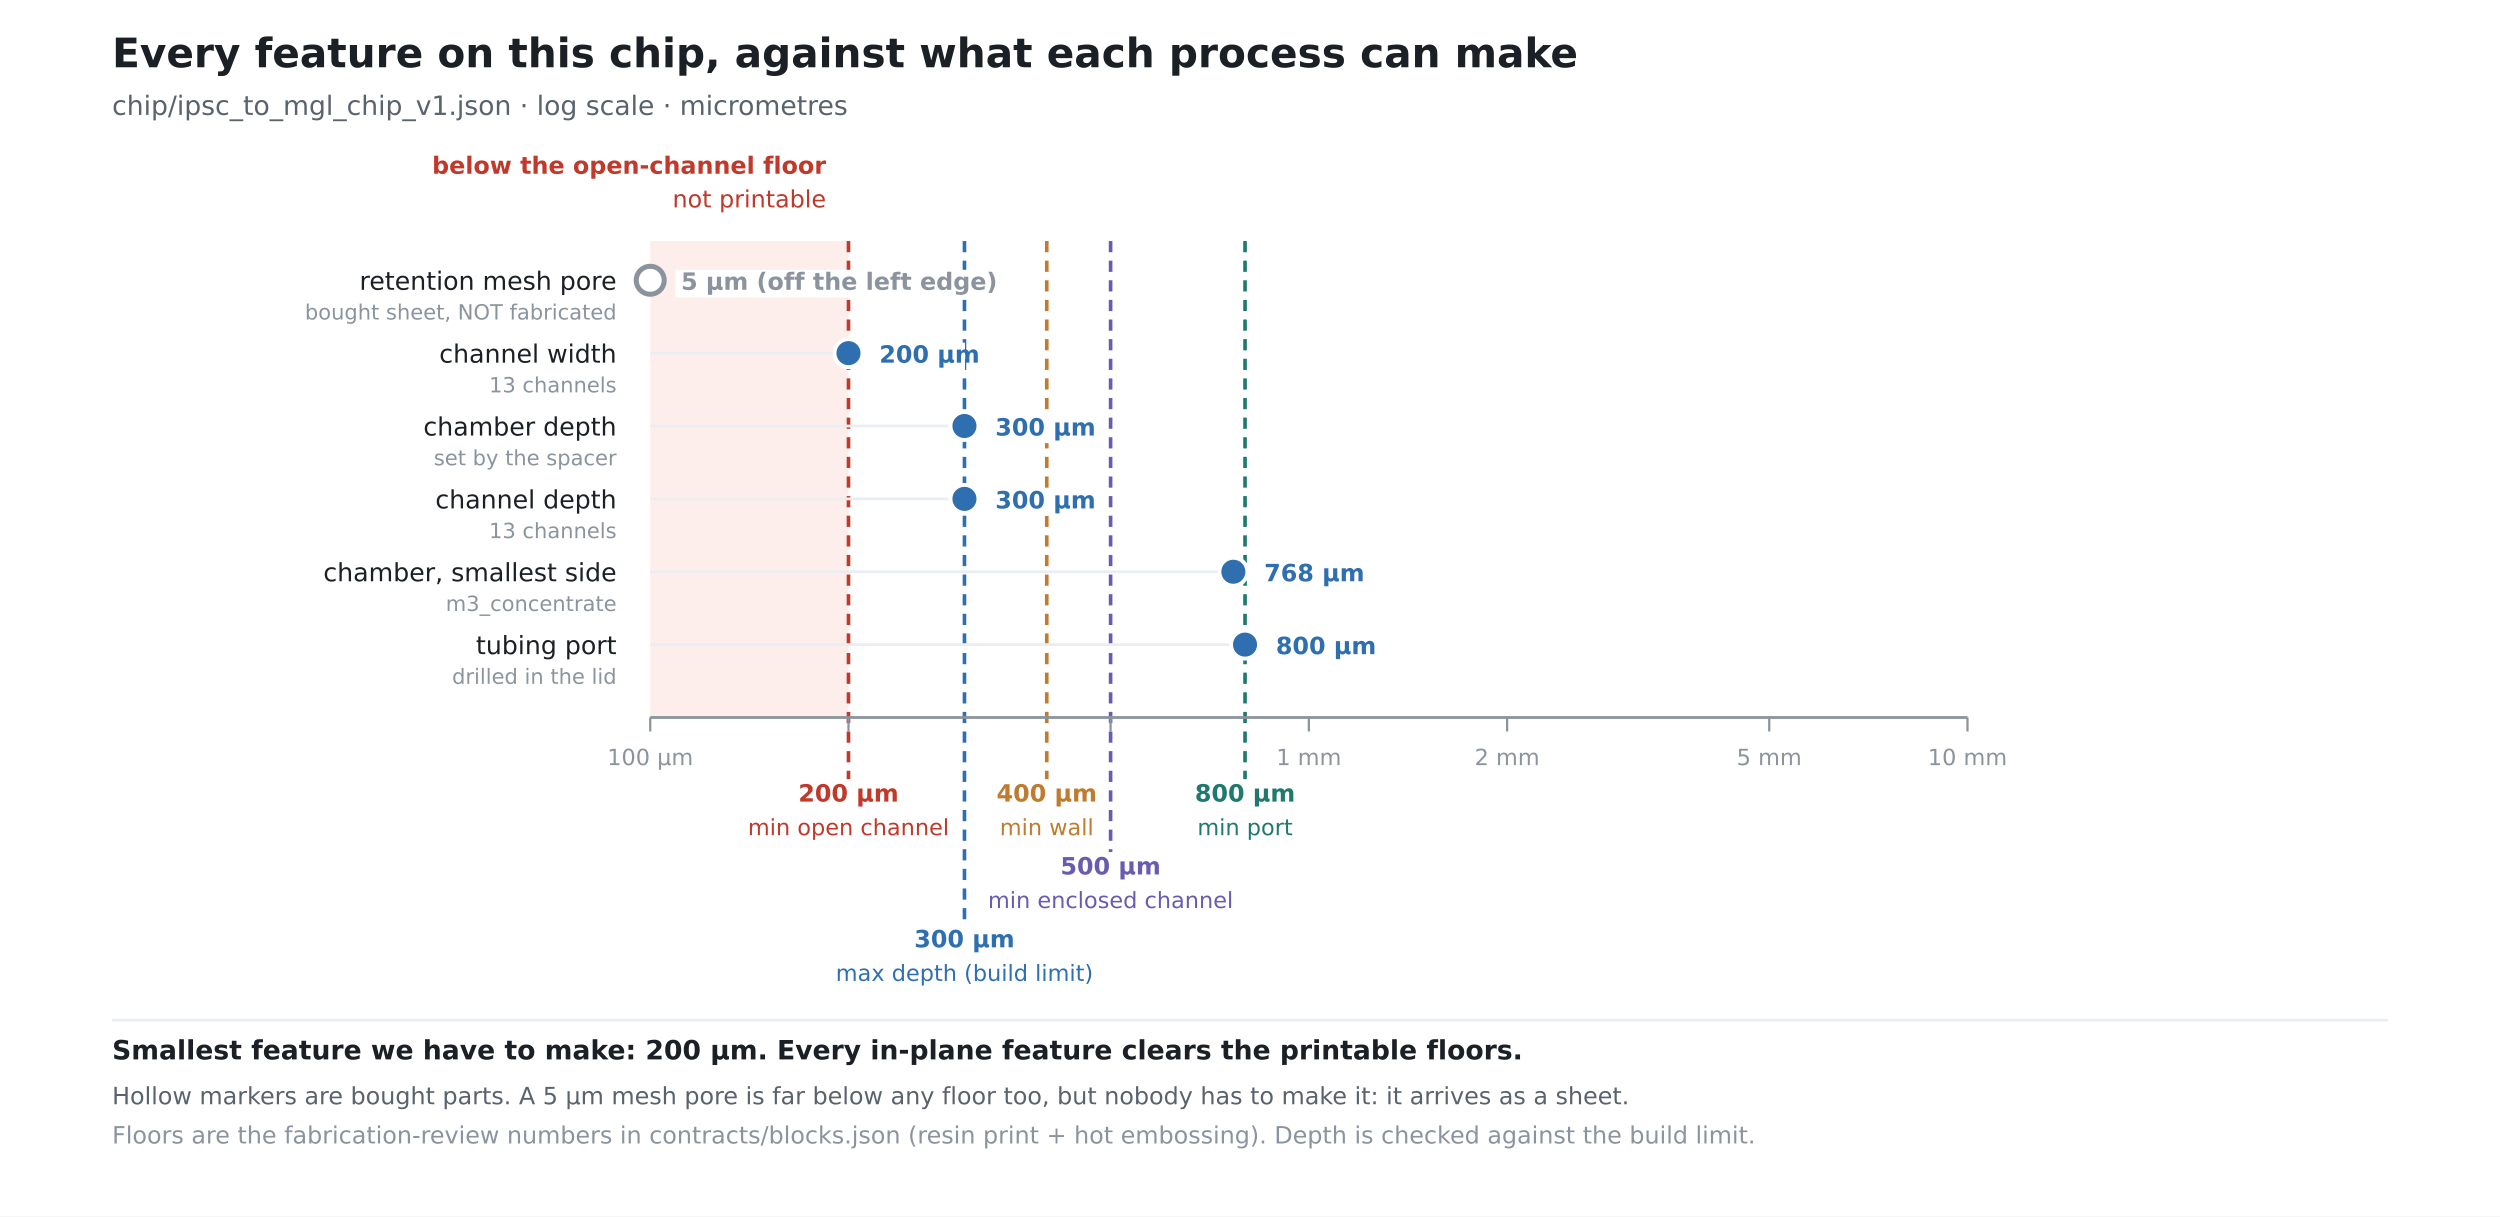
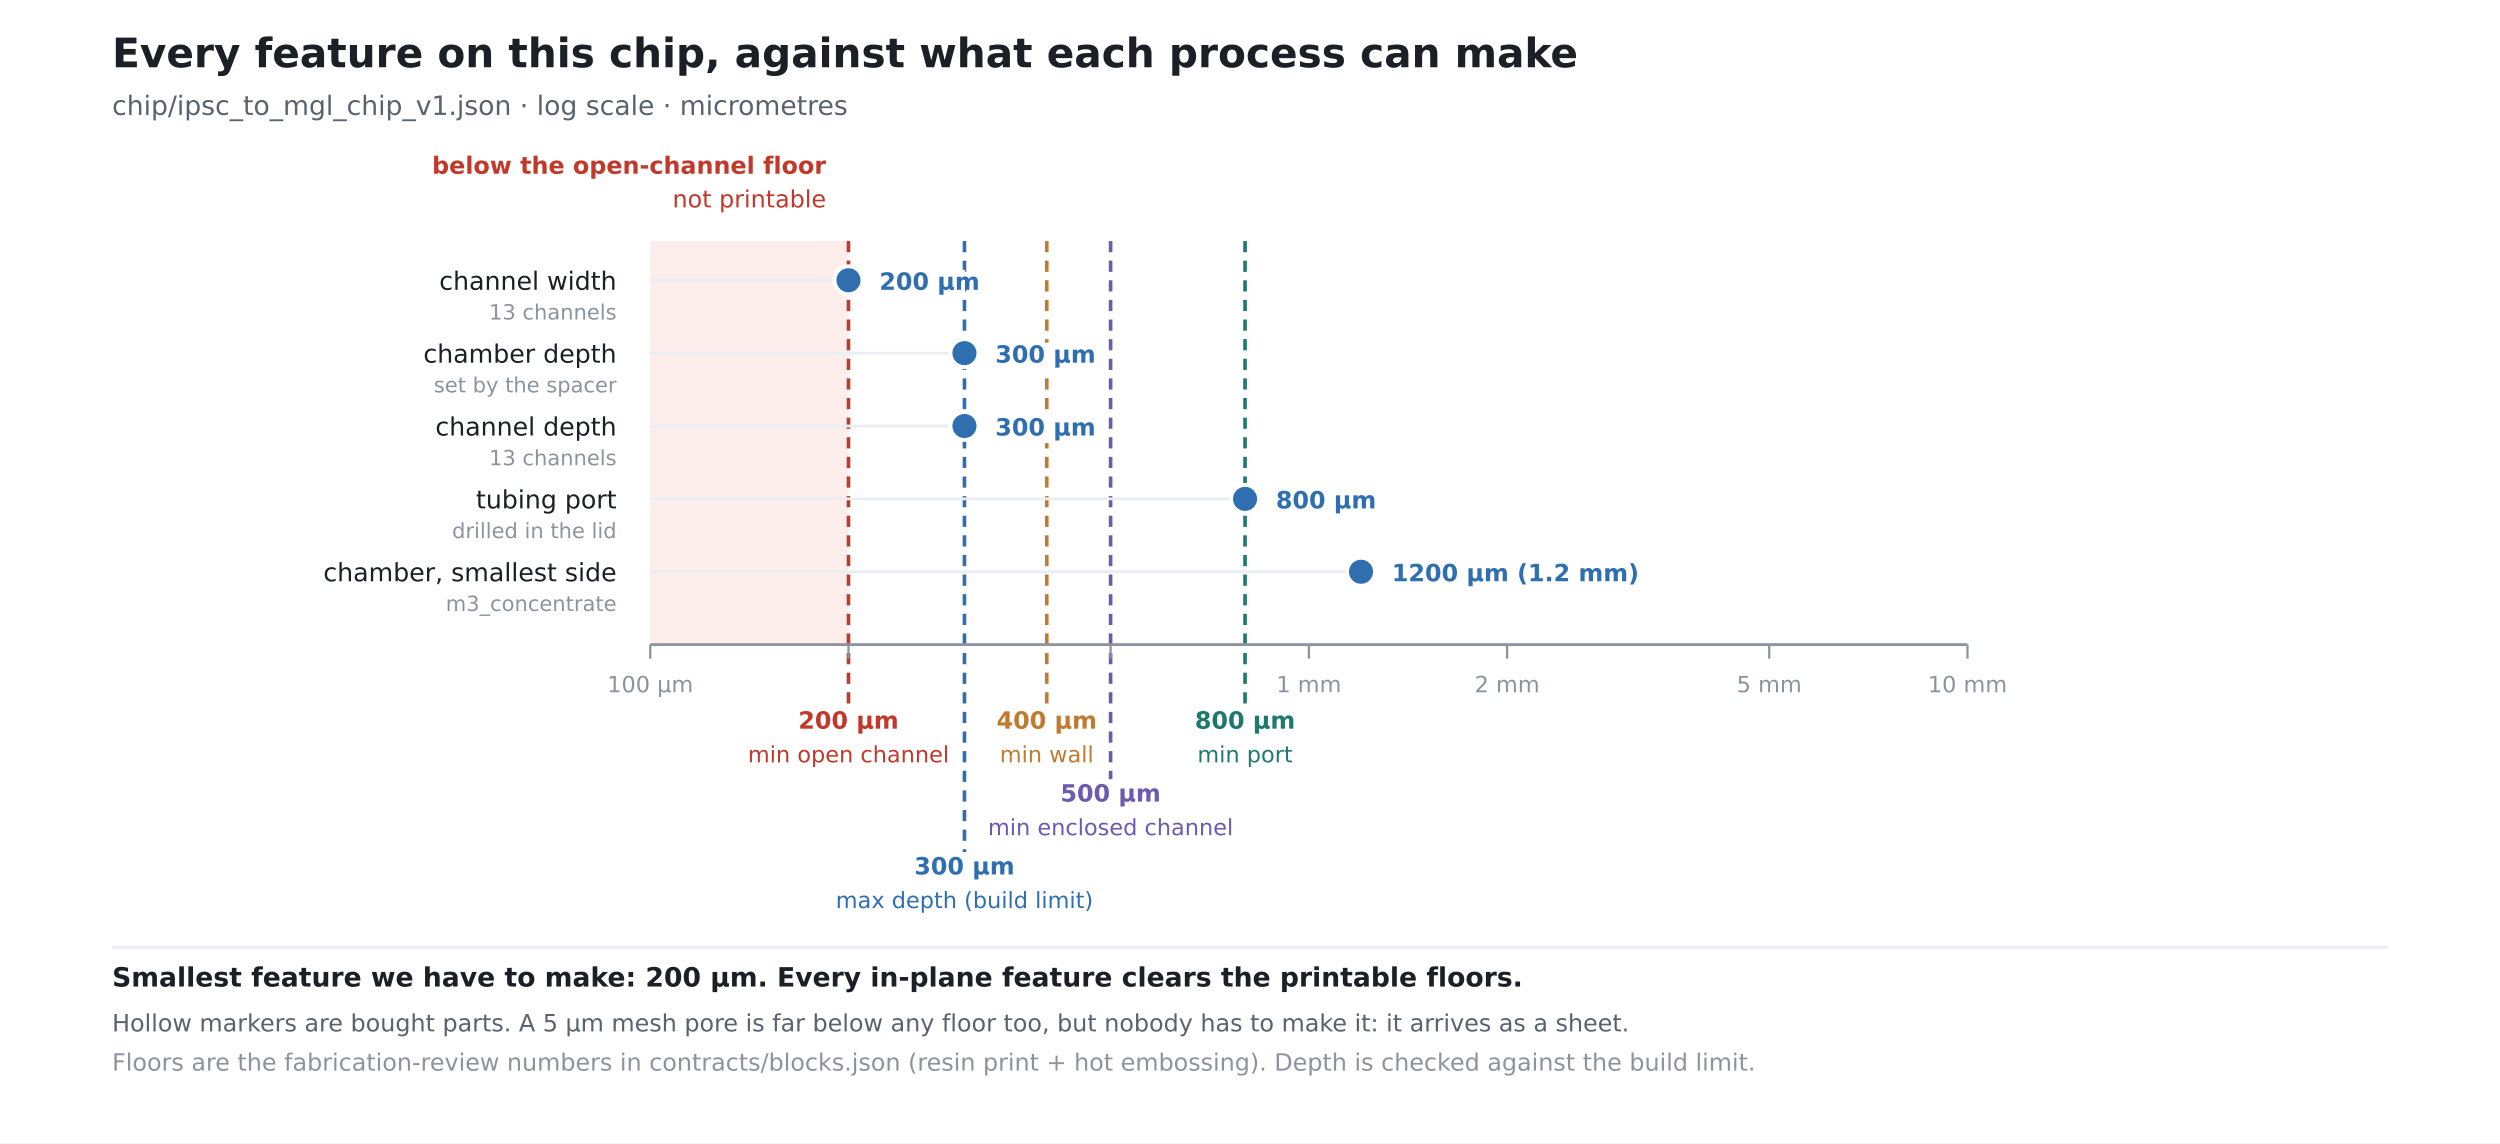
- <svg xmlns="http://www.w3.org/2000/svg" width="892" height="434" viewBox="0 0 892 434" role="img" aria-label="ipsc_to_mgl_chip_v1: feature sizes against the process floors">
-   <rect width="892" height="434" fill="#ffffff" />
+ <svg xmlns="http://www.w3.org/2000/svg" width="892" height="408" viewBox="0 0 892 408" role="img" aria-label="ipsc_to_mgl_chip_v1: feature sizes against the process floors">
+   <rect width="892" height="408" fill="#ffffff" />
  <text x="40" y="24" font-family="DejaVu Sans, Helvetica, Arial, sans-serif" font-size="14.5" fill="#1b2026" text-anchor="start" font-weight="bold">Every feature on this chip, against what each process can make</text>
  <text x="40" y="41" font-family="DejaVu Sans, Helvetica, Arial, sans-serif" font-size="9.5" fill="#5a636d" text-anchor="start">chip/ipsc_to_mgl_chip_v1.json   ·   log scale   ·   micrometres</text>
-   <rect x="232" y="86" width="70.74" height="170" fill="#fdeeec" stroke="none" />
+   <rect x="232" y="86" width="70.74" height="144" fill="#fdeeec" stroke="none" />
  <text x="294.74" y="62" font-family="DejaVu Sans, Helvetica, Arial, sans-serif" font-size="8.5" fill="#c0392b" text-anchor="end" font-weight="bold">below the open-channel floor</text>
  <text x="294.74" y="74" font-family="DejaVu Sans, Helvetica, Arial, sans-serif" font-size="8.5" fill="#c0392b" text-anchor="end">not printable</text>
-   <line x1="302.74" y1="86" x2="302.74" y2="278" stroke="#c0392b" stroke-width="1.3" stroke-dasharray="4 3" />
-   <text x="302.74" y="286" font-family="DejaVu Sans, Helvetica, Arial, sans-serif" font-size="8.5" fill="#c0392b" text-anchor="middle" font-weight="bold">200 µm</text>
-   <text x="302.74" y="298" font-family="DejaVu Sans, Helvetica, Arial, sans-serif" font-size="8" fill="#c0392b" text-anchor="middle">min open channel</text>
-   <line x1="373.48" y1="86" x2="373.48" y2="278" stroke="#bf7b2f" stroke-width="1.3" stroke-dasharray="4 3" />
-   <text x="373.48" y="286" font-family="DejaVu Sans, Helvetica, Arial, sans-serif" font-size="8.5" fill="#bf7b2f" text-anchor="middle" font-weight="bold">400 µm</text>
-   <text x="373.48" y="298" font-family="DejaVu Sans, Helvetica, Arial, sans-serif" font-size="8" fill="#bf7b2f" text-anchor="middle">min wall</text>
-   <line x1="396.26" y1="86" x2="396.26" y2="304" stroke="#6b5bb0" stroke-width="1.3" stroke-dasharray="4 3" />
-   <text x="396.26" y="312" font-family="DejaVu Sans, Helvetica, Arial, sans-serif" font-size="8.5" fill="#6b5bb0" text-anchor="middle" font-weight="bold">500 µm</text>
-   <text x="396.26" y="324" font-family="DejaVu Sans, Helvetica, Arial, sans-serif" font-size="8" fill="#6b5bb0" text-anchor="middle">min enclosed channel</text>
-   <line x1="444.23" y1="86" x2="444.23" y2="278" stroke="#1f7a6d" stroke-width="1.3" stroke-dasharray="4 3" />
-   <text x="444.23" y="286" font-family="DejaVu Sans, Helvetica, Arial, sans-serif" font-size="8.5" fill="#1f7a6d" text-anchor="middle" font-weight="bold">800 µm</text>
-   <text x="444.23" y="298" font-family="DejaVu Sans, Helvetica, Arial, sans-serif" font-size="8" fill="#1f7a6d" text-anchor="middle">min port</text>
-   <line x1="344.12" y1="86" x2="344.12" y2="330" stroke="#2f6fb0" stroke-width="1.3" stroke-dasharray="4 3" />
-   <text x="344.12" y="338" font-family="DejaVu Sans, Helvetica, Arial, sans-serif" font-size="8.5" fill="#2f6fb0" text-anchor="middle" font-weight="bold">300 µm</text>
-   <text x="344.12" y="350" font-family="DejaVu Sans, Helvetica, Arial, sans-serif" font-size="8" fill="#2f6fb0" text-anchor="middle">max depth (build limit)</text>
-   <line x1="232" y1="256" x2="232" y2="261" stroke="#8b949e" stroke-width="0.8" />
-   <text x="232" y="273" font-family="DejaVu Sans, Helvetica, Arial, sans-serif" font-size="8" fill="#8b949e" text-anchor="middle">100 µm</text>
-   <line x1="302.74" y1="256" x2="302.74" y2="261" stroke="#8b949e" stroke-width="0.8" />
-   <line x1="396.26" y1="256" x2="396.26" y2="261" stroke="#8b949e" stroke-width="0.8" />
-   <line x1="467" y1="256" x2="467" y2="261" stroke="#8b949e" stroke-width="0.8" />
-   <text x="467" y="273" font-family="DejaVu Sans, Helvetica, Arial, sans-serif" font-size="8" fill="#8b949e" text-anchor="middle">1 mm</text>
-   <line x1="537.74" y1="256" x2="537.74" y2="261" stroke="#8b949e" stroke-width="0.8" />
-   <text x="537.74" y="273" font-family="DejaVu Sans, Helvetica, Arial, sans-serif" font-size="8" fill="#8b949e" text-anchor="middle">2 mm</text>
-   <line x1="631.26" y1="256" x2="631.26" y2="261" stroke="#8b949e" stroke-width="0.8" />
-   <text x="631.26" y="273" font-family="DejaVu Sans, Helvetica, Arial, sans-serif" font-size="8" fill="#8b949e" text-anchor="middle">5 mm</text>
-   <line x1="702" y1="256" x2="702" y2="261" stroke="#8b949e" stroke-width="0.8" />
-   <text x="702" y="273" font-family="DejaVu Sans, Helvetica, Arial, sans-serif" font-size="8" fill="#8b949e" text-anchor="middle">10 mm</text>
-   <line x1="232" y1="256" x2="702" y2="256" stroke="#8b949e" stroke-width="1" />
-   <line x1="232" y1="100" x2="232" y2="100" stroke="#eaeef2" stroke-width="1" />
-   <circle cx="232" cy="100" r="5" fill="#ffffff" stroke="#8b949e" stroke-width="1.8" />
-   <text x="220" y="103.4" font-family="DejaVu Sans, Helvetica, Arial, sans-serif" font-size="9" fill="#1b2026" text-anchor="end">retention mesh pore</text>
-   <text x="220" y="114" font-family="DejaVu Sans, Helvetica, Arial, sans-serif" font-size="7.5" fill="#8b949e" text-anchor="end">bought sheet, NOT fabricated</text>
-   <rect x="241" y="96.26" width="123" height="9.86" fill="#ffffff" stroke="none" />
-   <text x="243" y="103.4" font-family="DejaVu Sans, Helvetica, Arial, sans-serif" font-size="8.5" fill="#8b949e" text-anchor="start" font-weight="bold">5 µm  (off the left edge)</text>
-   <line x1="232" y1="126" x2="302.74" y2="126" stroke="#eaeef2" stroke-width="1" />
-   <circle cx="302.74" cy="126" r="5" fill="#2f6fb0" stroke="#ffffff" stroke-width="1.4" />
-   <text x="220" y="129.4" font-family="DejaVu Sans, Helvetica, Arial, sans-serif" font-size="9" fill="#1b2026" text-anchor="end">channel width</text>
-   <text x="220" y="140" font-family="DejaVu Sans, Helvetica, Arial, sans-serif" font-size="7.5" fill="#8b949e" text-anchor="end">13 channels</text>
-   <rect x="311.74" y="122.26" width="32.56" height="9.86" fill="#ffffff" stroke="none" />
-   <text x="313.74" y="129.4" font-family="DejaVu Sans, Helvetica, Arial, sans-serif" font-size="8.5" fill="#2f6fb0" text-anchor="start" font-weight="bold">200 µm</text>
+   <line x1="302.74" y1="86" x2="302.74" y2="252" stroke="#c0392b" stroke-width="1.3" stroke-dasharray="4 3" />
+   <text x="302.74" y="260" font-family="DejaVu Sans, Helvetica, Arial, sans-serif" font-size="8.5" fill="#c0392b" text-anchor="middle" font-weight="bold">200 µm</text>
+   <text x="302.74" y="272" font-family="DejaVu Sans, Helvetica, Arial, sans-serif" font-size="8" fill="#c0392b" text-anchor="middle">min open channel</text>
+   <line x1="373.48" y1="86" x2="373.48" y2="252" stroke="#bf7b2f" stroke-width="1.3" stroke-dasharray="4 3" />
+   <text x="373.48" y="260" font-family="DejaVu Sans, Helvetica, Arial, sans-serif" font-size="8.5" fill="#bf7b2f" text-anchor="middle" font-weight="bold">400 µm</text>
+   <text x="373.48" y="272" font-family="DejaVu Sans, Helvetica, Arial, sans-serif" font-size="8" fill="#bf7b2f" text-anchor="middle">min wall</text>
+   <line x1="396.26" y1="86" x2="396.26" y2="278" stroke="#6b5bb0" stroke-width="1.3" stroke-dasharray="4 3" />
+   <text x="396.26" y="286" font-family="DejaVu Sans, Helvetica, Arial, sans-serif" font-size="8.5" fill="#6b5bb0" text-anchor="middle" font-weight="bold">500 µm</text>
+   <text x="396.26" y="298" font-family="DejaVu Sans, Helvetica, Arial, sans-serif" font-size="8" fill="#6b5bb0" text-anchor="middle">min enclosed channel</text>
+   <line x1="444.23" y1="86" x2="444.23" y2="252" stroke="#1f7a6d" stroke-width="1.3" stroke-dasharray="4 3" />
+   <text x="444.23" y="260" font-family="DejaVu Sans, Helvetica, Arial, sans-serif" font-size="8.5" fill="#1f7a6d" text-anchor="middle" font-weight="bold">800 µm</text>
+   <text x="444.23" y="272" font-family="DejaVu Sans, Helvetica, Arial, sans-serif" font-size="8" fill="#1f7a6d" text-anchor="middle">min port</text>
+   <line x1="344.12" y1="86" x2="344.12" y2="304" stroke="#2f6fb0" stroke-width="1.3" stroke-dasharray="4 3" />
+   <text x="344.12" y="312" font-family="DejaVu Sans, Helvetica, Arial, sans-serif" font-size="8.5" fill="#2f6fb0" text-anchor="middle" font-weight="bold">300 µm</text>
+   <text x="344.12" y="324" font-family="DejaVu Sans, Helvetica, Arial, sans-serif" font-size="8" fill="#2f6fb0" text-anchor="middle">max depth (build limit)</text>
+   <line x1="232" y1="230" x2="232" y2="235" stroke="#8b949e" stroke-width="0.8" />
+   <text x="232" y="247" font-family="DejaVu Sans, Helvetica, Arial, sans-serif" font-size="8" fill="#8b949e" text-anchor="middle">100 µm</text>
+   <line x1="302.74" y1="230" x2="302.74" y2="235" stroke="#8b949e" stroke-width="0.8" />
+   <line x1="396.26" y1="230" x2="396.26" y2="235" stroke="#8b949e" stroke-width="0.8" />
+   <line x1="467" y1="230" x2="467" y2="235" stroke="#8b949e" stroke-width="0.8" />
+   <text x="467" y="247" font-family="DejaVu Sans, Helvetica, Arial, sans-serif" font-size="8" fill="#8b949e" text-anchor="middle">1 mm</text>
+   <line x1="537.74" y1="230" x2="537.74" y2="235" stroke="#8b949e" stroke-width="0.8" />
+   <text x="537.74" y="247" font-family="DejaVu Sans, Helvetica, Arial, sans-serif" font-size="8" fill="#8b949e" text-anchor="middle">2 mm</text>
+   <line x1="631.26" y1="230" x2="631.26" y2="235" stroke="#8b949e" stroke-width="0.8" />
+   <text x="631.26" y="247" font-family="DejaVu Sans, Helvetica, Arial, sans-serif" font-size="8" fill="#8b949e" text-anchor="middle">5 mm</text>
+   <line x1="702" y1="230" x2="702" y2="235" stroke="#8b949e" stroke-width="0.8" />
+   <text x="702" y="247" font-family="DejaVu Sans, Helvetica, Arial, sans-serif" font-size="8" fill="#8b949e" text-anchor="middle">10 mm</text>
+   <line x1="232" y1="230" x2="702" y2="230" stroke="#8b949e" stroke-width="1" />
+   <line x1="232" y1="100" x2="302.74" y2="100" stroke="#eaeef2" stroke-width="1" />
+   <circle cx="302.74" cy="100" r="5" fill="#2f6fb0" stroke="#ffffff" stroke-width="1.4" />
+   <text x="220" y="103.4" font-family="DejaVu Sans, Helvetica, Arial, sans-serif" font-size="9" fill="#1b2026" text-anchor="end">channel width</text>
+   <text x="220" y="114" font-family="DejaVu Sans, Helvetica, Arial, sans-serif" font-size="7.5" fill="#8b949e" text-anchor="end">13 channels</text>
+   <rect x="311.74" y="96.26" width="32.56" height="9.86" fill="#ffffff" stroke="none" />
+   <text x="313.74" y="103.4" font-family="DejaVu Sans, Helvetica, Arial, sans-serif" font-size="8.5" fill="#2f6fb0" text-anchor="start" font-weight="bold">200 µm</text>
+   <line x1="232" y1="126" x2="344.12" y2="126" stroke="#eaeef2" stroke-width="1" />
+   <circle cx="344.12" cy="126" r="5" fill="#2f6fb0" stroke="#ffffff" stroke-width="1.4" />
+   <text x="220" y="129.4" font-family="DejaVu Sans, Helvetica, Arial, sans-serif" font-size="9" fill="#1b2026" text-anchor="end">chamber depth</text>
+   <text x="220" y="140" font-family="DejaVu Sans, Helvetica, Arial, sans-serif" font-size="7.5" fill="#8b949e" text-anchor="end">set by the spacer</text>
+   <rect x="353.12" y="122.26" width="32.56" height="9.86" fill="#ffffff" stroke="none" />
+   <text x="355.12" y="129.4" font-family="DejaVu Sans, Helvetica, Arial, sans-serif" font-size="8.5" fill="#2f6fb0" text-anchor="start" font-weight="bold">300 µm</text>
  <line x1="232" y1="152" x2="344.12" y2="152" stroke="#eaeef2" stroke-width="1" />
  <circle cx="344.12" cy="152" r="5" fill="#2f6fb0" stroke="#ffffff" stroke-width="1.4" />
-   <text x="220" y="155.4" font-family="DejaVu Sans, Helvetica, Arial, sans-serif" font-size="9" fill="#1b2026" text-anchor="end">chamber depth</text>
-   <text x="220" y="166" font-family="DejaVu Sans, Helvetica, Arial, sans-serif" font-size="7.5" fill="#8b949e" text-anchor="end">set by the spacer</text>
+   <text x="220" y="155.4" font-family="DejaVu Sans, Helvetica, Arial, sans-serif" font-size="9" fill="#1b2026" text-anchor="end">channel depth</text>
+   <text x="220" y="166" font-family="DejaVu Sans, Helvetica, Arial, sans-serif" font-size="7.5" fill="#8b949e" text-anchor="end">13 channels</text>
  <rect x="353.12" y="148.26" width="32.56" height="9.86" fill="#ffffff" stroke="none" />
  <text x="355.12" y="155.4" font-family="DejaVu Sans, Helvetica, Arial, sans-serif" font-size="8.5" fill="#2f6fb0" text-anchor="start" font-weight="bold">300 µm</text>
-   <line x1="232" y1="178" x2="344.12" y2="178" stroke="#eaeef2" stroke-width="1" />
-   <circle cx="344.12" cy="178" r="5" fill="#2f6fb0" stroke="#ffffff" stroke-width="1.4" />
-   <text x="220" y="181.4" font-family="DejaVu Sans, Helvetica, Arial, sans-serif" font-size="9" fill="#1b2026" text-anchor="end">channel depth</text>
-   <text x="220" y="192" font-family="DejaVu Sans, Helvetica, Arial, sans-serif" font-size="7.5" fill="#8b949e" text-anchor="end">13 channels</text>
-   <rect x="353.12" y="174.26" width="32.56" height="9.86" fill="#ffffff" stroke="none" />
-   <text x="355.12" y="181.4" font-family="DejaVu Sans, Helvetica, Arial, sans-serif" font-size="8.5" fill="#2f6fb0" text-anchor="start" font-weight="bold">300 µm</text>
-   <line x1="232" y1="204" x2="440.06" y2="204" stroke="#eaeef2" stroke-width="1" />
-   <circle cx="440.06" cy="204" r="5" fill="#2f6fb0" stroke="#ffffff" stroke-width="1.4" />
+   <line x1="232" y1="178" x2="444.23" y2="178" stroke="#eaeef2" stroke-width="1" />
+   <circle cx="444.23" cy="178" r="5" fill="#2f6fb0" stroke="#ffffff" stroke-width="1.4" />
+   <text x="220" y="181.4" font-family="DejaVu Sans, Helvetica, Arial, sans-serif" font-size="9" fill="#1b2026" text-anchor="end">tubing port</text>
+   <text x="220" y="192" font-family="DejaVu Sans, Helvetica, Arial, sans-serif" font-size="7.5" fill="#8b949e" text-anchor="end">drilled in the lid</text>
+   <rect x="453.23" y="174.26" width="32.56" height="9.86" fill="#ffffff" stroke="none" />
+   <text x="455.23" y="181.4" font-family="DejaVu Sans, Helvetica, Arial, sans-serif" font-size="8.5" fill="#2f6fb0" text-anchor="start" font-weight="bold">800 µm</text>
+   <line x1="232" y1="204" x2="485.61" y2="204" stroke="#eaeef2" stroke-width="1" />
+   <circle cx="485.61" cy="204" r="5" fill="#2f6fb0" stroke="#ffffff" stroke-width="1.4" />
  <text x="220" y="207.4" font-family="DejaVu Sans, Helvetica, Arial, sans-serif" font-size="9" fill="#1b2026" text-anchor="end">chamber, smallest side</text>
  <text x="220" y="218" font-family="DejaVu Sans, Helvetica, Arial, sans-serif" font-size="7.5" fill="#8b949e" text-anchor="end">m3_concentrate</text>
-   <rect x="449.06" y="200.26" width="32.56" height="9.86" fill="#ffffff" stroke="none" />
-   <text x="451.06" y="207.4" font-family="DejaVu Sans, Helvetica, Arial, sans-serif" font-size="8.5" fill="#2f6fb0" text-anchor="start" font-weight="bold">768 µm</text>
-   <line x1="232" y1="230" x2="444.23" y2="230" stroke="#eaeef2" stroke-width="1" />
-   <circle cx="444.23" cy="230" r="5" fill="#2f6fb0" stroke="#ffffff" stroke-width="1.4" />
-   <text x="220" y="233.4" font-family="DejaVu Sans, Helvetica, Arial, sans-serif" font-size="9" fill="#1b2026" text-anchor="end">tubing port</text>
-   <text x="220" y="244" font-family="DejaVu Sans, Helvetica, Arial, sans-serif" font-size="7.5" fill="#8b949e" text-anchor="end">drilled in the lid</text>
-   <rect x="453.23" y="226.26" width="32.56" height="9.86" fill="#ffffff" stroke="none" />
-   <text x="455.23" y="233.4" font-family="DejaVu Sans, Helvetica, Arial, sans-serif" font-size="8.5" fill="#2f6fb0" text-anchor="start" font-weight="bold">800 µm</text>
-   <line x1="40" y1="364" x2="852" y2="364" stroke="#eaeef2" stroke-width="1" />
-   <text x="40" y="378" font-family="DejaVu Sans, Helvetica, Arial, sans-serif" font-size="9.5" fill="#1b2026" text-anchor="start" font-weight="bold">Smallest feature we have to make: 200 µm. Every in-plane feature clears the printable floors.</text>
-   <text x="40" y="394" font-family="DejaVu Sans, Helvetica, Arial, sans-serif" font-size="8.5" fill="#5a636d" text-anchor="start">Hollow markers are bought parts. A 5 µm mesh pore is far below any floor too, but nobody has to make it: it arrives as a sheet.</text>
-   <text x="40" y="408" font-family="DejaVu Sans, Helvetica, Arial, sans-serif" font-size="8.5" fill="#8b949e" text-anchor="start">Floors are the fabrication-review numbers in contracts/blocks.json (resin print + hot embossing). Depth is checked against the build limit.</text>
+   <rect x="494.61" y="200.26" width="84.92" height="9.86" fill="#ffffff" stroke="none" />
+   <text x="496.61" y="207.4" font-family="DejaVu Sans, Helvetica, Arial, sans-serif" font-size="8.5" fill="#2f6fb0" text-anchor="start" font-weight="bold">1200 µm  (1.2 mm)</text>
+   <line x1="40" y1="338" x2="852" y2="338" stroke="#eaeef2" stroke-width="1" />
+   <text x="40" y="352" font-family="DejaVu Sans, Helvetica, Arial, sans-serif" font-size="9.5" fill="#1b2026" text-anchor="start" font-weight="bold">Smallest feature we have to make: 200 µm. Every in-plane feature clears the printable floors.</text>
+   <text x="40" y="368" font-family="DejaVu Sans, Helvetica, Arial, sans-serif" font-size="8.5" fill="#5a636d" text-anchor="start">Hollow markers are bought parts. A 5 µm mesh pore is far below any floor too, but nobody has to make it: it arrives as a sheet.</text>
+   <text x="40" y="382" font-family="DejaVu Sans, Helvetica, Arial, sans-serif" font-size="8.5" fill="#8b949e" text-anchor="start">Floors are the fabrication-review numbers in contracts/blocks.json (resin print + hot embossing). Depth is checked against the build limit.</text>
</svg>
